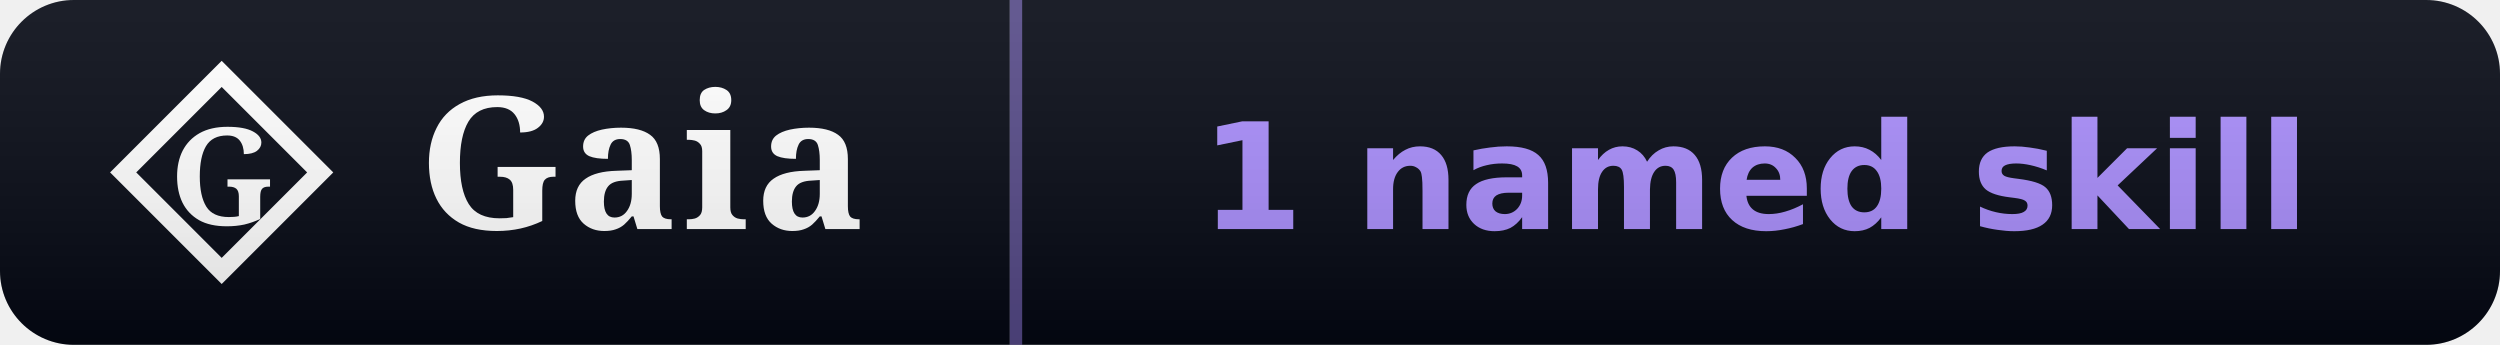
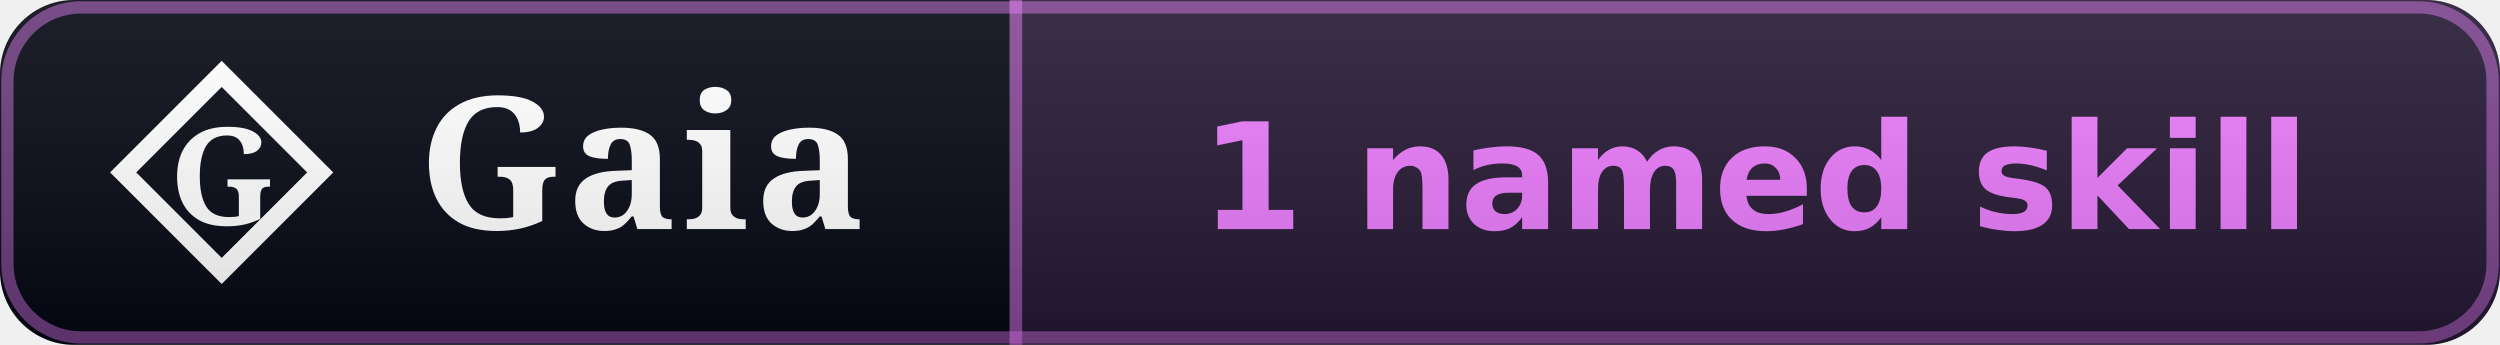
<svg xmlns="http://www.w3.org/2000/svg" width="203" height="28" viewBox="0 0 203 28" role="img" aria-label="Gaia: 1 named skill">
  <linearGradient id="sh" x2="0" y2="100%">
    <stop offset="0" stop-color="#fff" stop-opacity=".10" />
    <stop offset="1" stop-opacity=".14" />
  </linearGradient>
  <clipPath id="rc">
    <rect width="203" height="28" rx="6" fill="#fff" />
  </clipPath>
  <g clip-path="url(#rc)">
    <rect width="82" height="28" fill="#030712" />
    <rect x="82.0" width="121.0" height="28" fill="#030712" />
-     <rect x="82.0" width="1" height="28" fill="rgba(167,139,250,0.5)" />
+     <rect x="82.0" width="121.0" height="28" fill="rgba(232,121,249,0.14)" />
+     <rect x="82.0" width="1" height="28" fill="rgba(232,121,249,0.5)" />
    <path d="M 18 6 L 26 14 L 18 22 L 10 14 Z" fill="none" stroke="#ffffff" stroke-width="1.5" stroke-linejoin="miter" />
    <text x="18" y="14" font-family="EB Garamond, Georgia, serif" font-weight="600" font-size="11" fill="#ffffff" text-anchor="middle" dominant-baseline="central">G</text>
    <text x="34" y="18.6" font-family="EB Garamond, Georgia, serif" font-size="15" font-weight="600" fill="#fff" letter-spacing="0.5">Gaia</text>
-     <text x="142.5" y="18.6" font-family="Verdana,DejaVu Sans,sans-serif" font-size="12" font-weight="700" text-anchor="middle" fill="#a78bfa">1 named skill</text>
+     <text x="142.5" y="18.6" font-family="Verdana,DejaVu Sans,sans-serif" font-size="12" font-weight="700" text-anchor="middle" fill="#e879f9">1 named skill</text>
+     <rect x="0.6" y="0.6" width="201.8" height="26.8" fill="none" stroke="rgba(232,121,249,0.45)" stroke-width="1" rx="6" />
    <rect width="203" height="28" fill="url(#sh)" />
  </g>
</svg>
